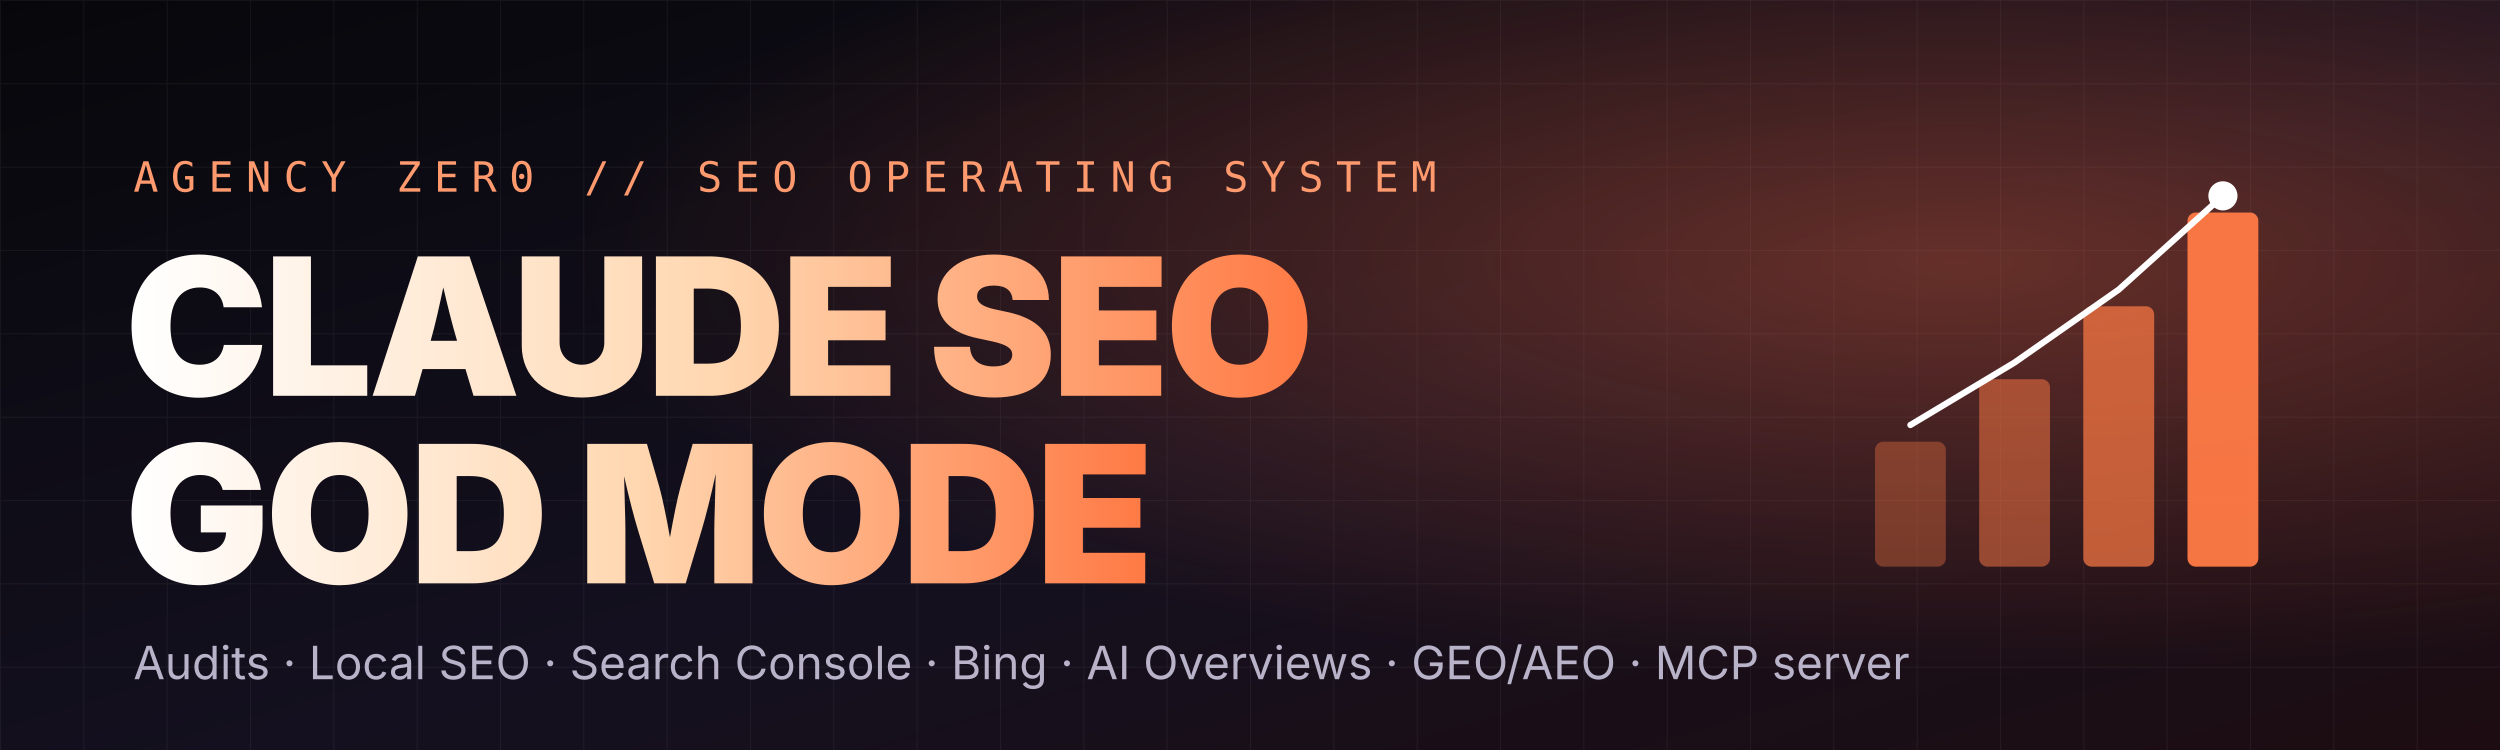
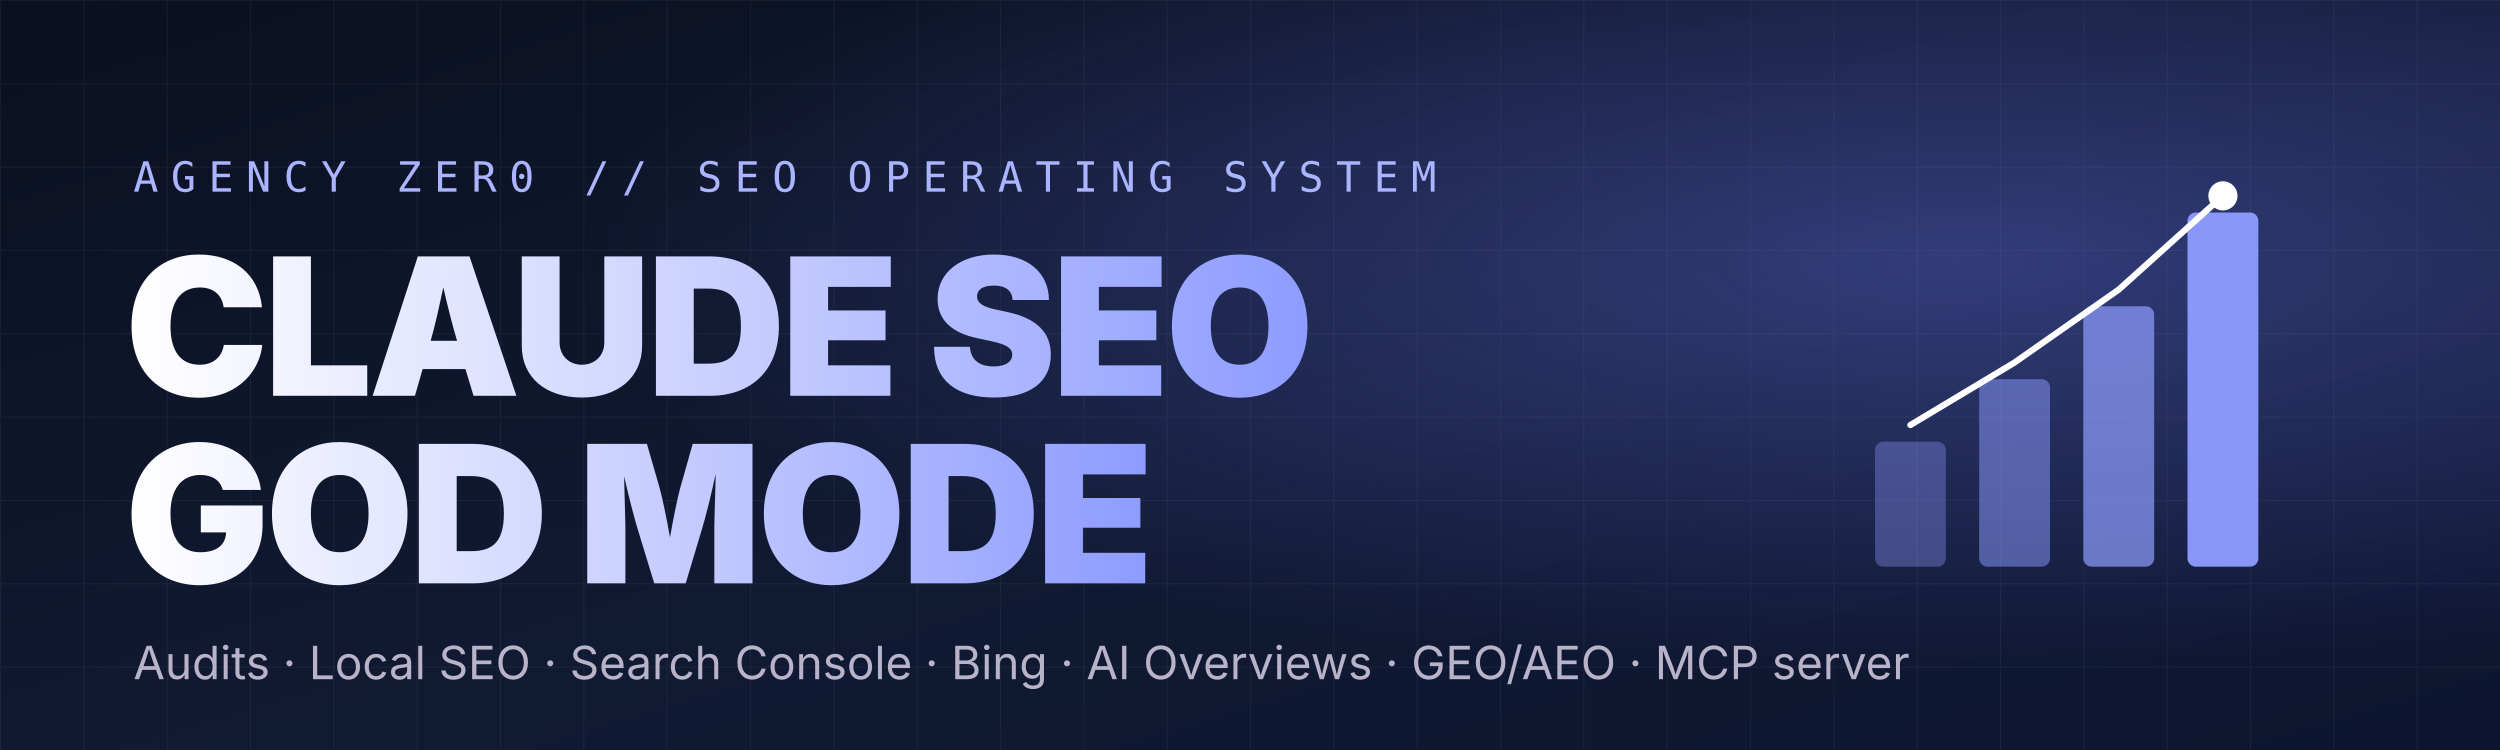
<svg xmlns="http://www.w3.org/2000/svg" width="1200" height="360" viewBox="0 0 1200 360" role="img" aria-label="CLAUDE SEO GOD MODE">
  <defs>
    <linearGradient id="bg" x1="0" y1="0" x2="1" y2="1">
-       <stop offset="0" stop-color="#07070b" />
-       <stop offset="0.55" stop-color="#14101f" />
-       <stop offset="1" stop-color="#1d0d12" />
+       <stop offset="0" stop-color="#0b1020" />
+       <stop offset="0.55" stop-color="#111a33" />
+       <stop offset="1" stop-color="#0d1530" />
    </linearGradient>
    <linearGradient id="title" x1="0" y1="0" x2="1" y2="0">
      <stop offset="0" stop-color="#ffffff" />
-       <stop offset="0.5" stop-color="#ffd7b0" />
-       <stop offset="1" stop-color="#ff7a45" />
+       <stop offset="0.5" stop-color="#c9d0ff" />
+       <stop offset="1" stop-color="#8e9cff" />
    </linearGradient>
    <radialGradient id="glow" cx="0.78" cy="0.35" r="0.55">
-       <stop offset="0" stop-color="#ff6a3d" stop-opacity="0.35" />
-       <stop offset="1" stop-color="#ff6a3d" stop-opacity="0" />
+       <stop offset="0" stop-color="#6f7dff" stop-opacity="0.35" />
+       <stop offset="1" stop-color="#6f7dff" stop-opacity="0" />
    </radialGradient>
    <pattern id="grid" width="40" height="40" patternUnits="userSpaceOnUse">
      <path d="M40 0H0V40" fill="none" stroke="#ffffff" stroke-opacity="0.05" />
    </pattern>
  </defs>
  <rect width="1200" height="360" fill="url(#bg)" />
  <rect width="1200" height="360" fill="url(#grid)" />
  <rect width="1200" height="360" fill="url(#glow)" />
-   <g transform="translate(900 92)" fill="#ff7a45">
+   <g transform="translate(900 92)" fill="#8e9cff">
    <rect x="0" y="120" width="34" height="60" rx="4" opacity="0.35" />
    <rect x="50" y="90" width="34" height="90" rx="4" opacity="0.5" />
    <rect x="100" y="55" width="34" height="125" rx="4" opacity="0.7" />
    <rect x="150" y="10" width="34" height="170" rx="4" opacity="0.95" />
    <path d="M17 112 L67 82 L117 47 L167 2" fill="none" stroke="#ffffff" stroke-width="3" stroke-linecap="round" stroke-linejoin="round" />
    <circle cx="167" cy="2" r="7" fill="#ffffff" />
  </g>
-   <text x="64" y="92" fill="#ff9a6e" font-family="ui-monospace, SFMono-Regular, Menlo, Consolas, monospace" font-size="20" letter-spacing="6">AGENCY ZER0 // SEO OPERATING SYSTEM</text>
+   <text x="64" y="92" fill="#aab4ff" font-family="ui-monospace, SFMono-Regular, Menlo, Consolas, monospace" font-size="20" letter-spacing="6">AGENCY ZER0 // SEO OPERATING SYSTEM</text>
  <text x="60" y="190" fill="url(#title)" font-family="Inter, Segoe UI, Helvetica Neue, Arial, sans-serif" font-size="92" font-weight="900" letter-spacing="-2">CLAUDE SEO</text>
  <text x="60" y="280" fill="url(#title)" font-family="Inter, Segoe UI, Helvetica Neue, Arial, sans-serif" font-size="92" font-weight="900" letter-spacing="-2">GOD MODE</text>
  <text x="64" y="326" fill="#b9b3c9" font-family="Inter, Segoe UI, Helvetica Neue, Arial, sans-serif" font-size="22">Audits · Local SEO · Search Console · Bing · AI Overviews · GEO/AEO · MCP server</text>
</svg>
